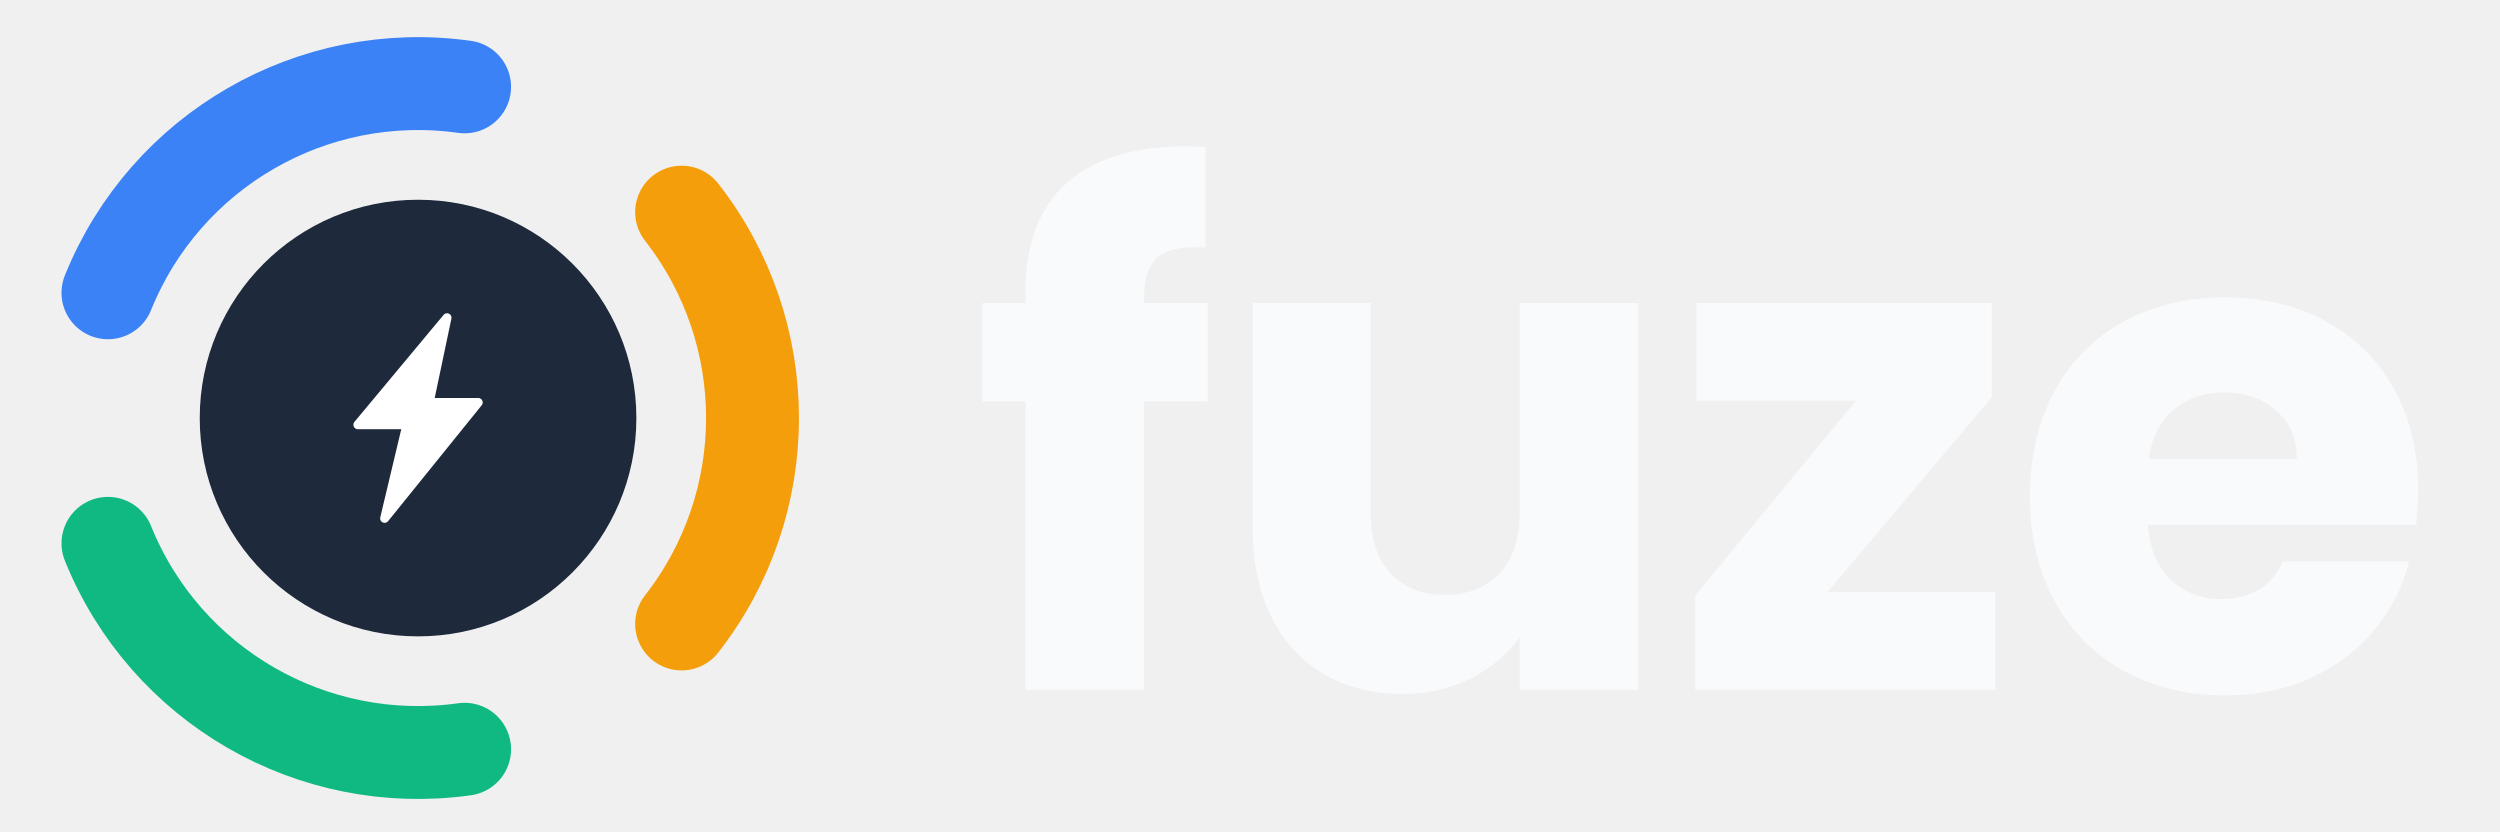
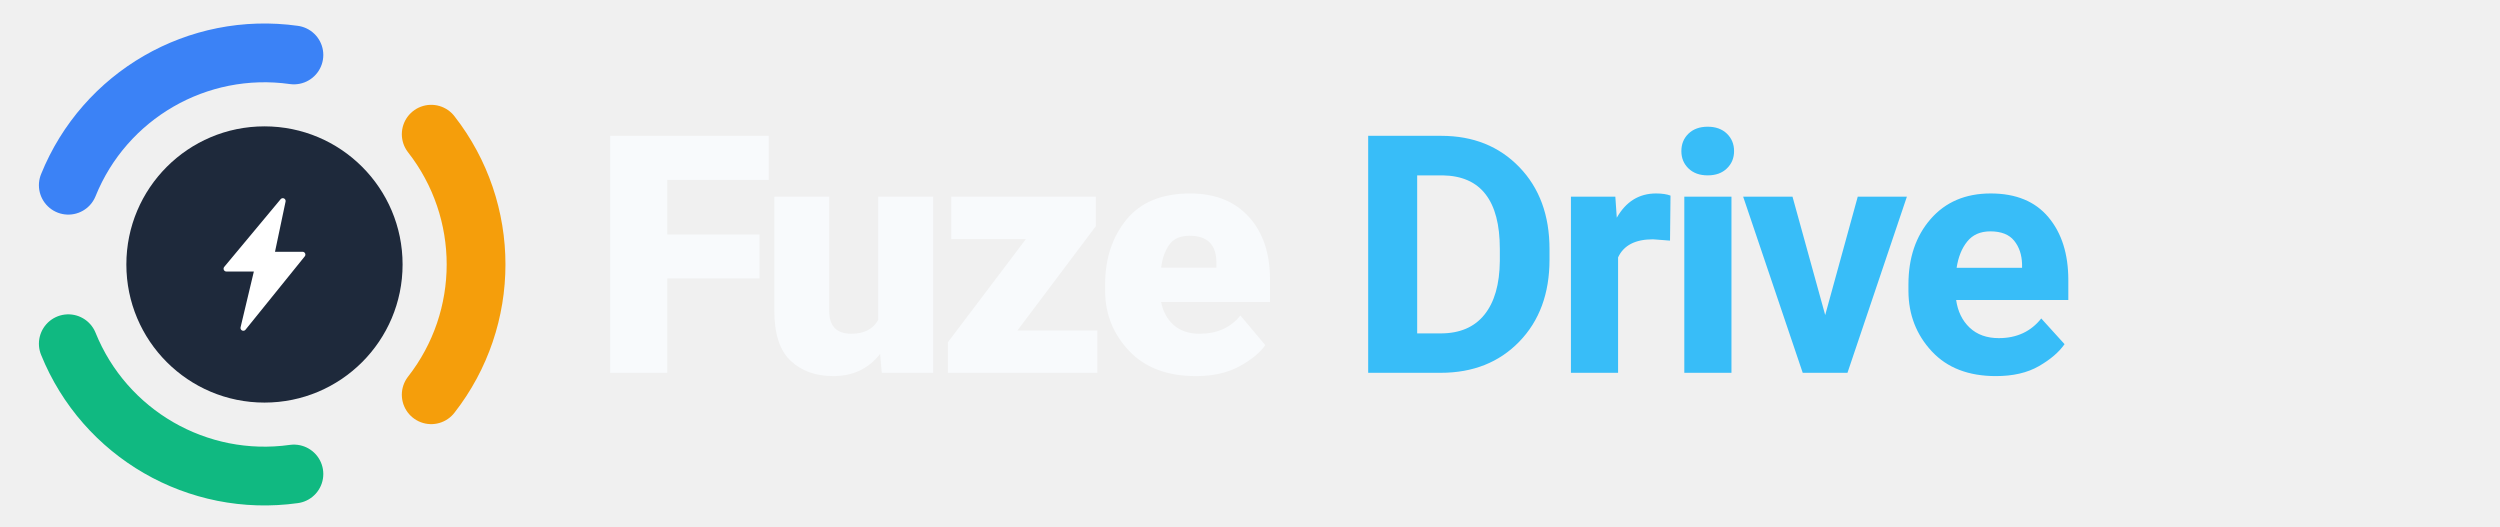
- <svg xmlns="http://www.w3.org/2000/svg" viewBox="0 0 360.6 120" width="360.6" height="120" role="img">
+ <svg xmlns="http://www.w3.org/2000/svg" viewBox="0 0 570 120" width="570" height="120" role="img">
  <g transform="translate(0 0) scale(0.67) translate(-10 -10)">
    <path d="M33.24 73.03A72 72 0 0 1 110.02 28.7" fill="none" stroke="#3B82F6" stroke-width="20" stroke-linecap="round" />
    <path d="M156.74 55.67A72 72 0 0 1 156.74 144.33" fill="none" stroke="#F59E0B" stroke-width="20" stroke-linecap="round" />
    <path d="M110.02 171.3A72 72 0 0 1 33.24 126.97" fill="none" stroke="#10B981" stroke-width="20" stroke-linecap="round" />
    <circle cx="100" cy="100" r="47" fill="#1E293B" />
    <polygon points="106.24,78.4 87.04,101.44 97.6,101.44 92.8,121.6 112.96,96.64 102.4,96.64" fill="#FFFFFF" stroke="#FFFFFF" stroke-width="1.92" stroke-linejoin="round" />
  </g>
-   <path d="M342 416H250V0H79V416H17V558H79V574Q79 677 138.0 730.5Q197 784 311 784Q330 784 339 783V638Q290 641 270.0 624.0Q250 607 250 563V558H342Z" transform="translate(140 99.5) scale(0.1 -0.1)" fill="#F8FAFC" />
-   <path d="M613 558V0H442V76Q416 39 371.5 16.5Q327 -6 273 -6Q209 -6 160.0 22.5Q111 51 84.0 105.0Q57 159 57 232V558H227V255Q227 199 256.0 168.0Q285 137 334 137Q384 137 413.0 168.0Q442 199 442 255V558Z" transform="translate(175 99.5) scale(0.1 -0.1)" fill="#F8FAFC" />
-   <path d="M222 141H464V0H31V136L263 417H33V558H459V422Z" transform="translate(241.4 99.5) scale(0.1 -0.1)" fill="#F8FAFC" />
-   <path d="M585 238H198Q202 186 231.5 158.5Q261 131 304 131Q368 131 393 185H575Q561 130 524.5 86.0Q488 42 433.0 17.0Q378 -8 310 -8Q228 -8 164.0 27.0Q100 62 64.0 127.0Q28 192 28 279Q28 366 63.5 431.0Q99 496 163.0 531.0Q227 566 310 566Q391 566 454.0 532.0Q517 498 552.5 435.0Q588 372 588 288Q588 264 585 238ZM413 333Q413 377 383.0 403.0Q353 429 308 429Q265 429 235.5 404.0Q206 379 199 333Z" transform="translate(290 99.5) scale(0.1 -0.1)" fill="#F8FAFC" />
+   <text x="135" y="85" font-family="system-ui, -apple-system, BlinkMacSystemFont, 'Segoe UI', Roboto, Inter, sans-serif" font-size="76" font-weight="900" letter-spacing="-2.5px" fill="#F8FAFC">
+     Fuze<tspan dx="16" fill="#38BDF8" font-weight="700">Drive</tspan>
+   </text>
</svg>
